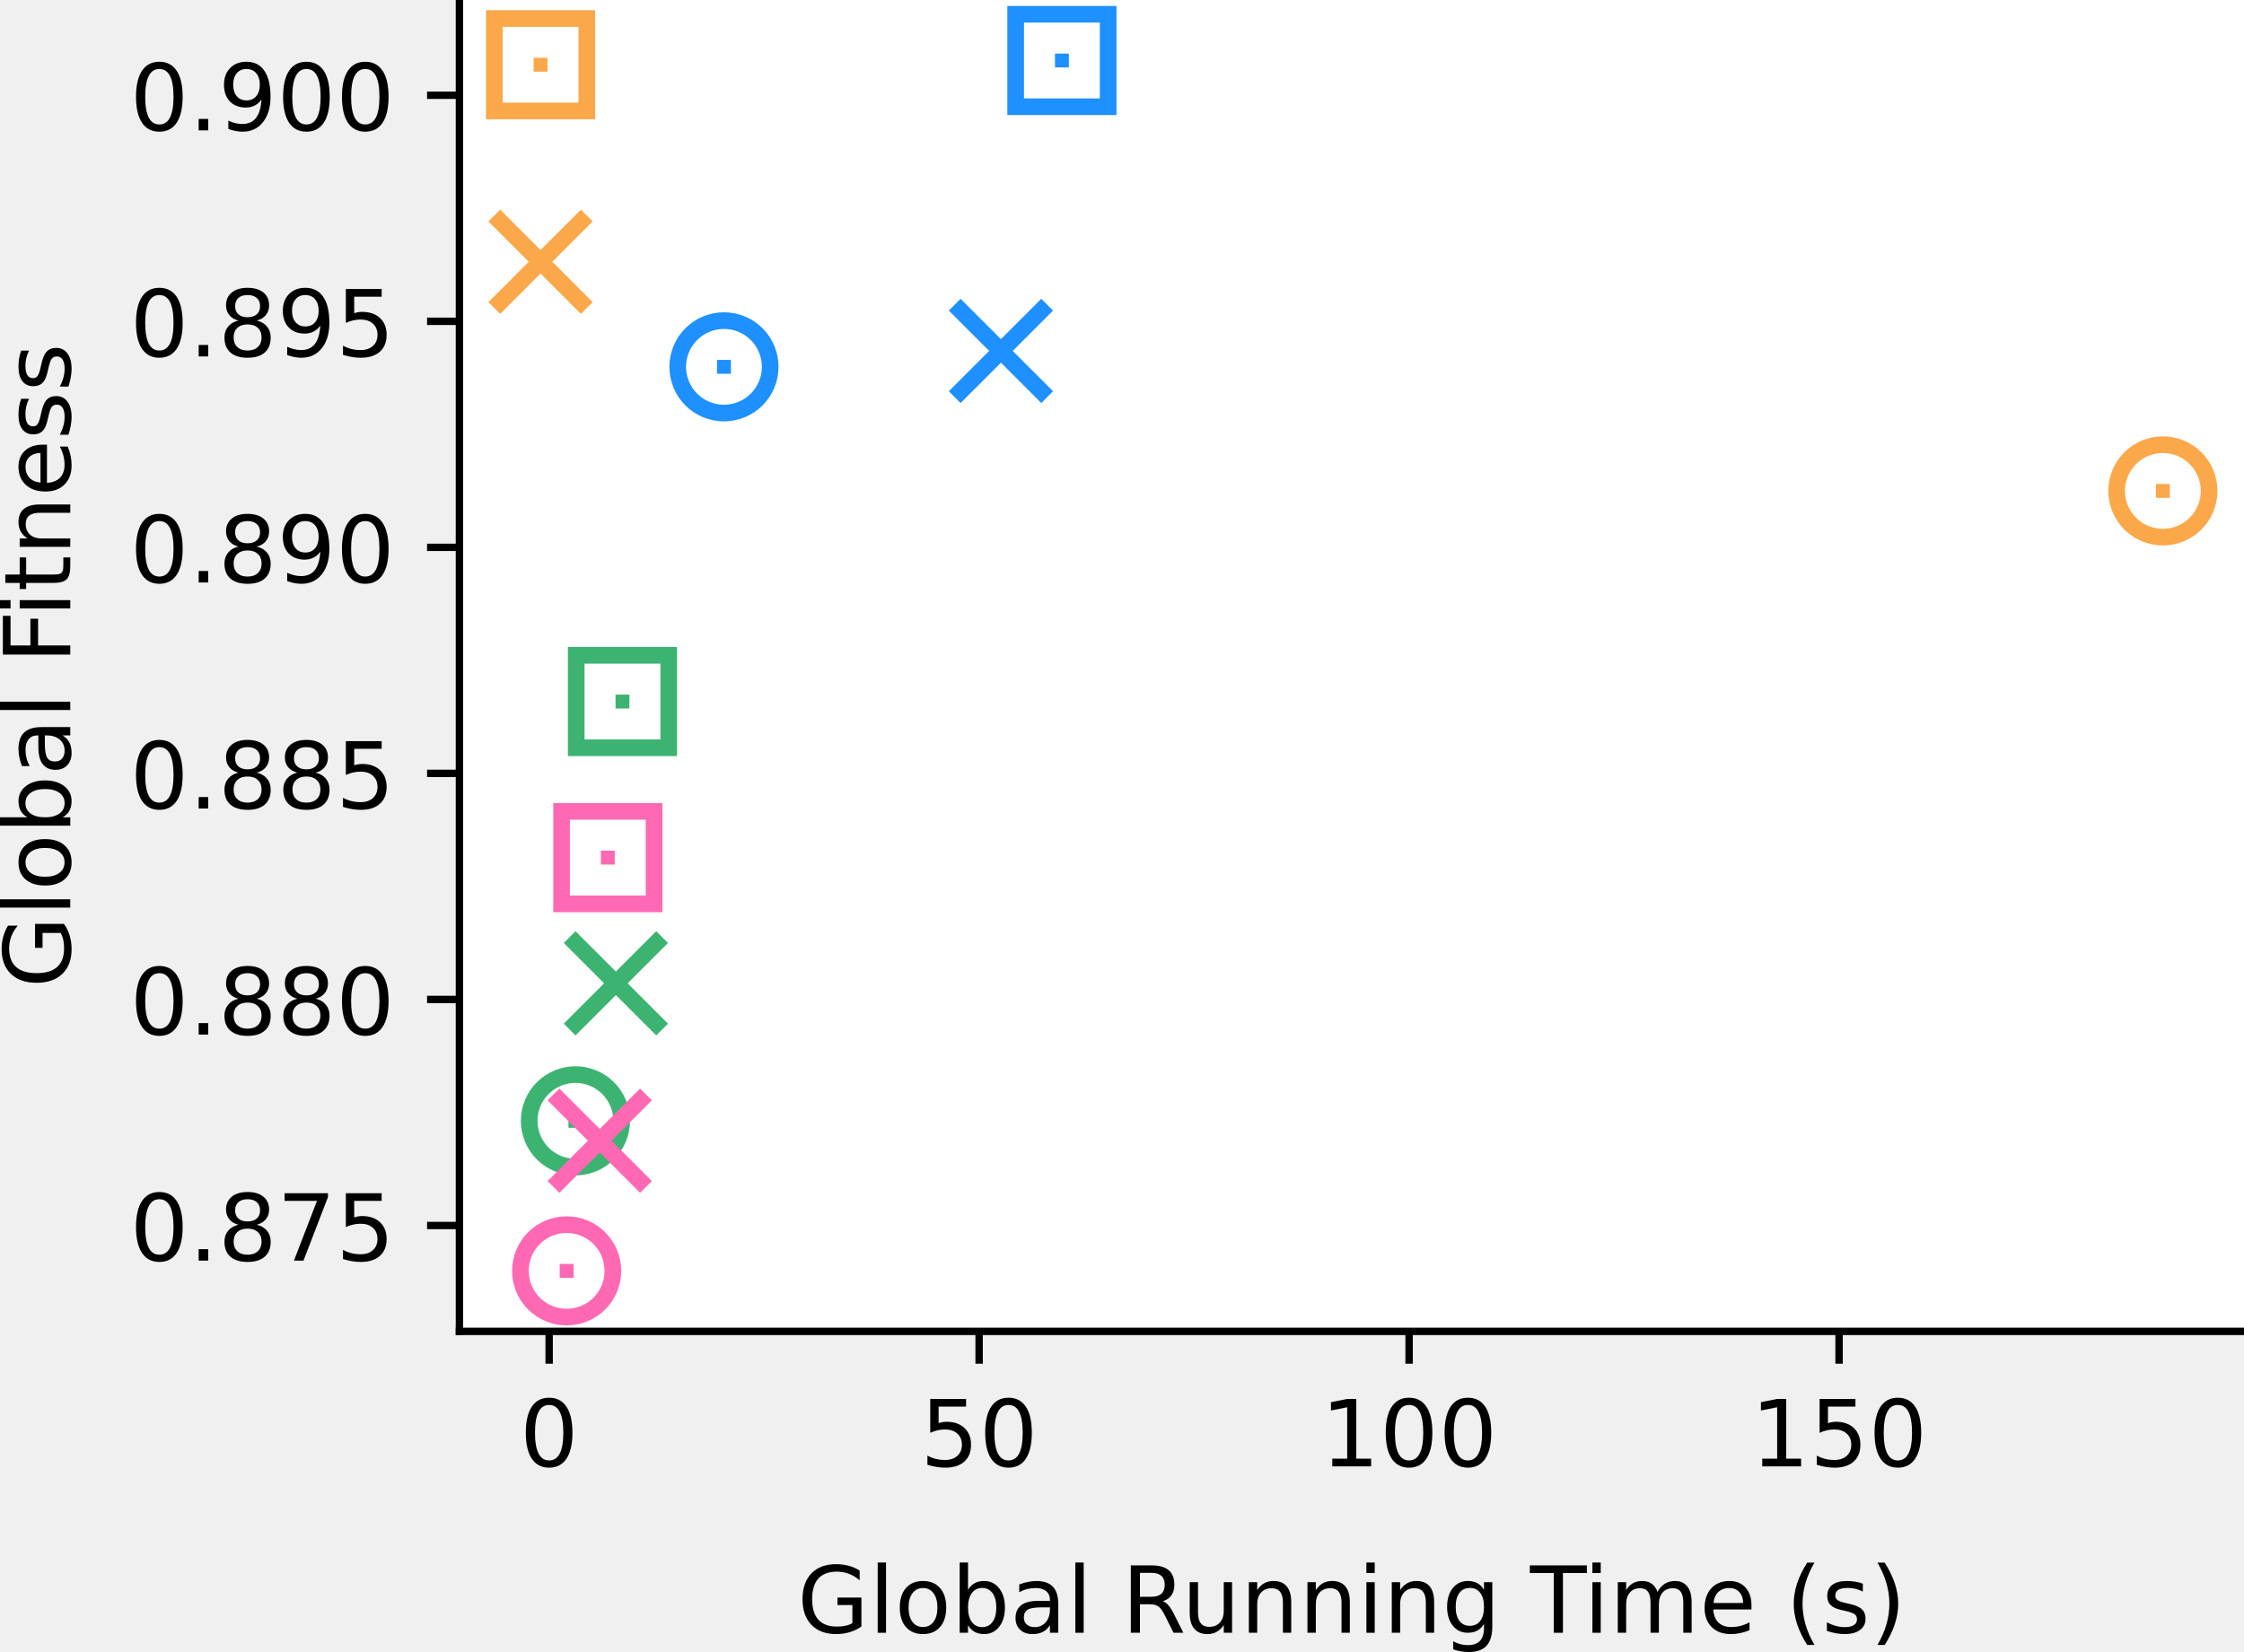
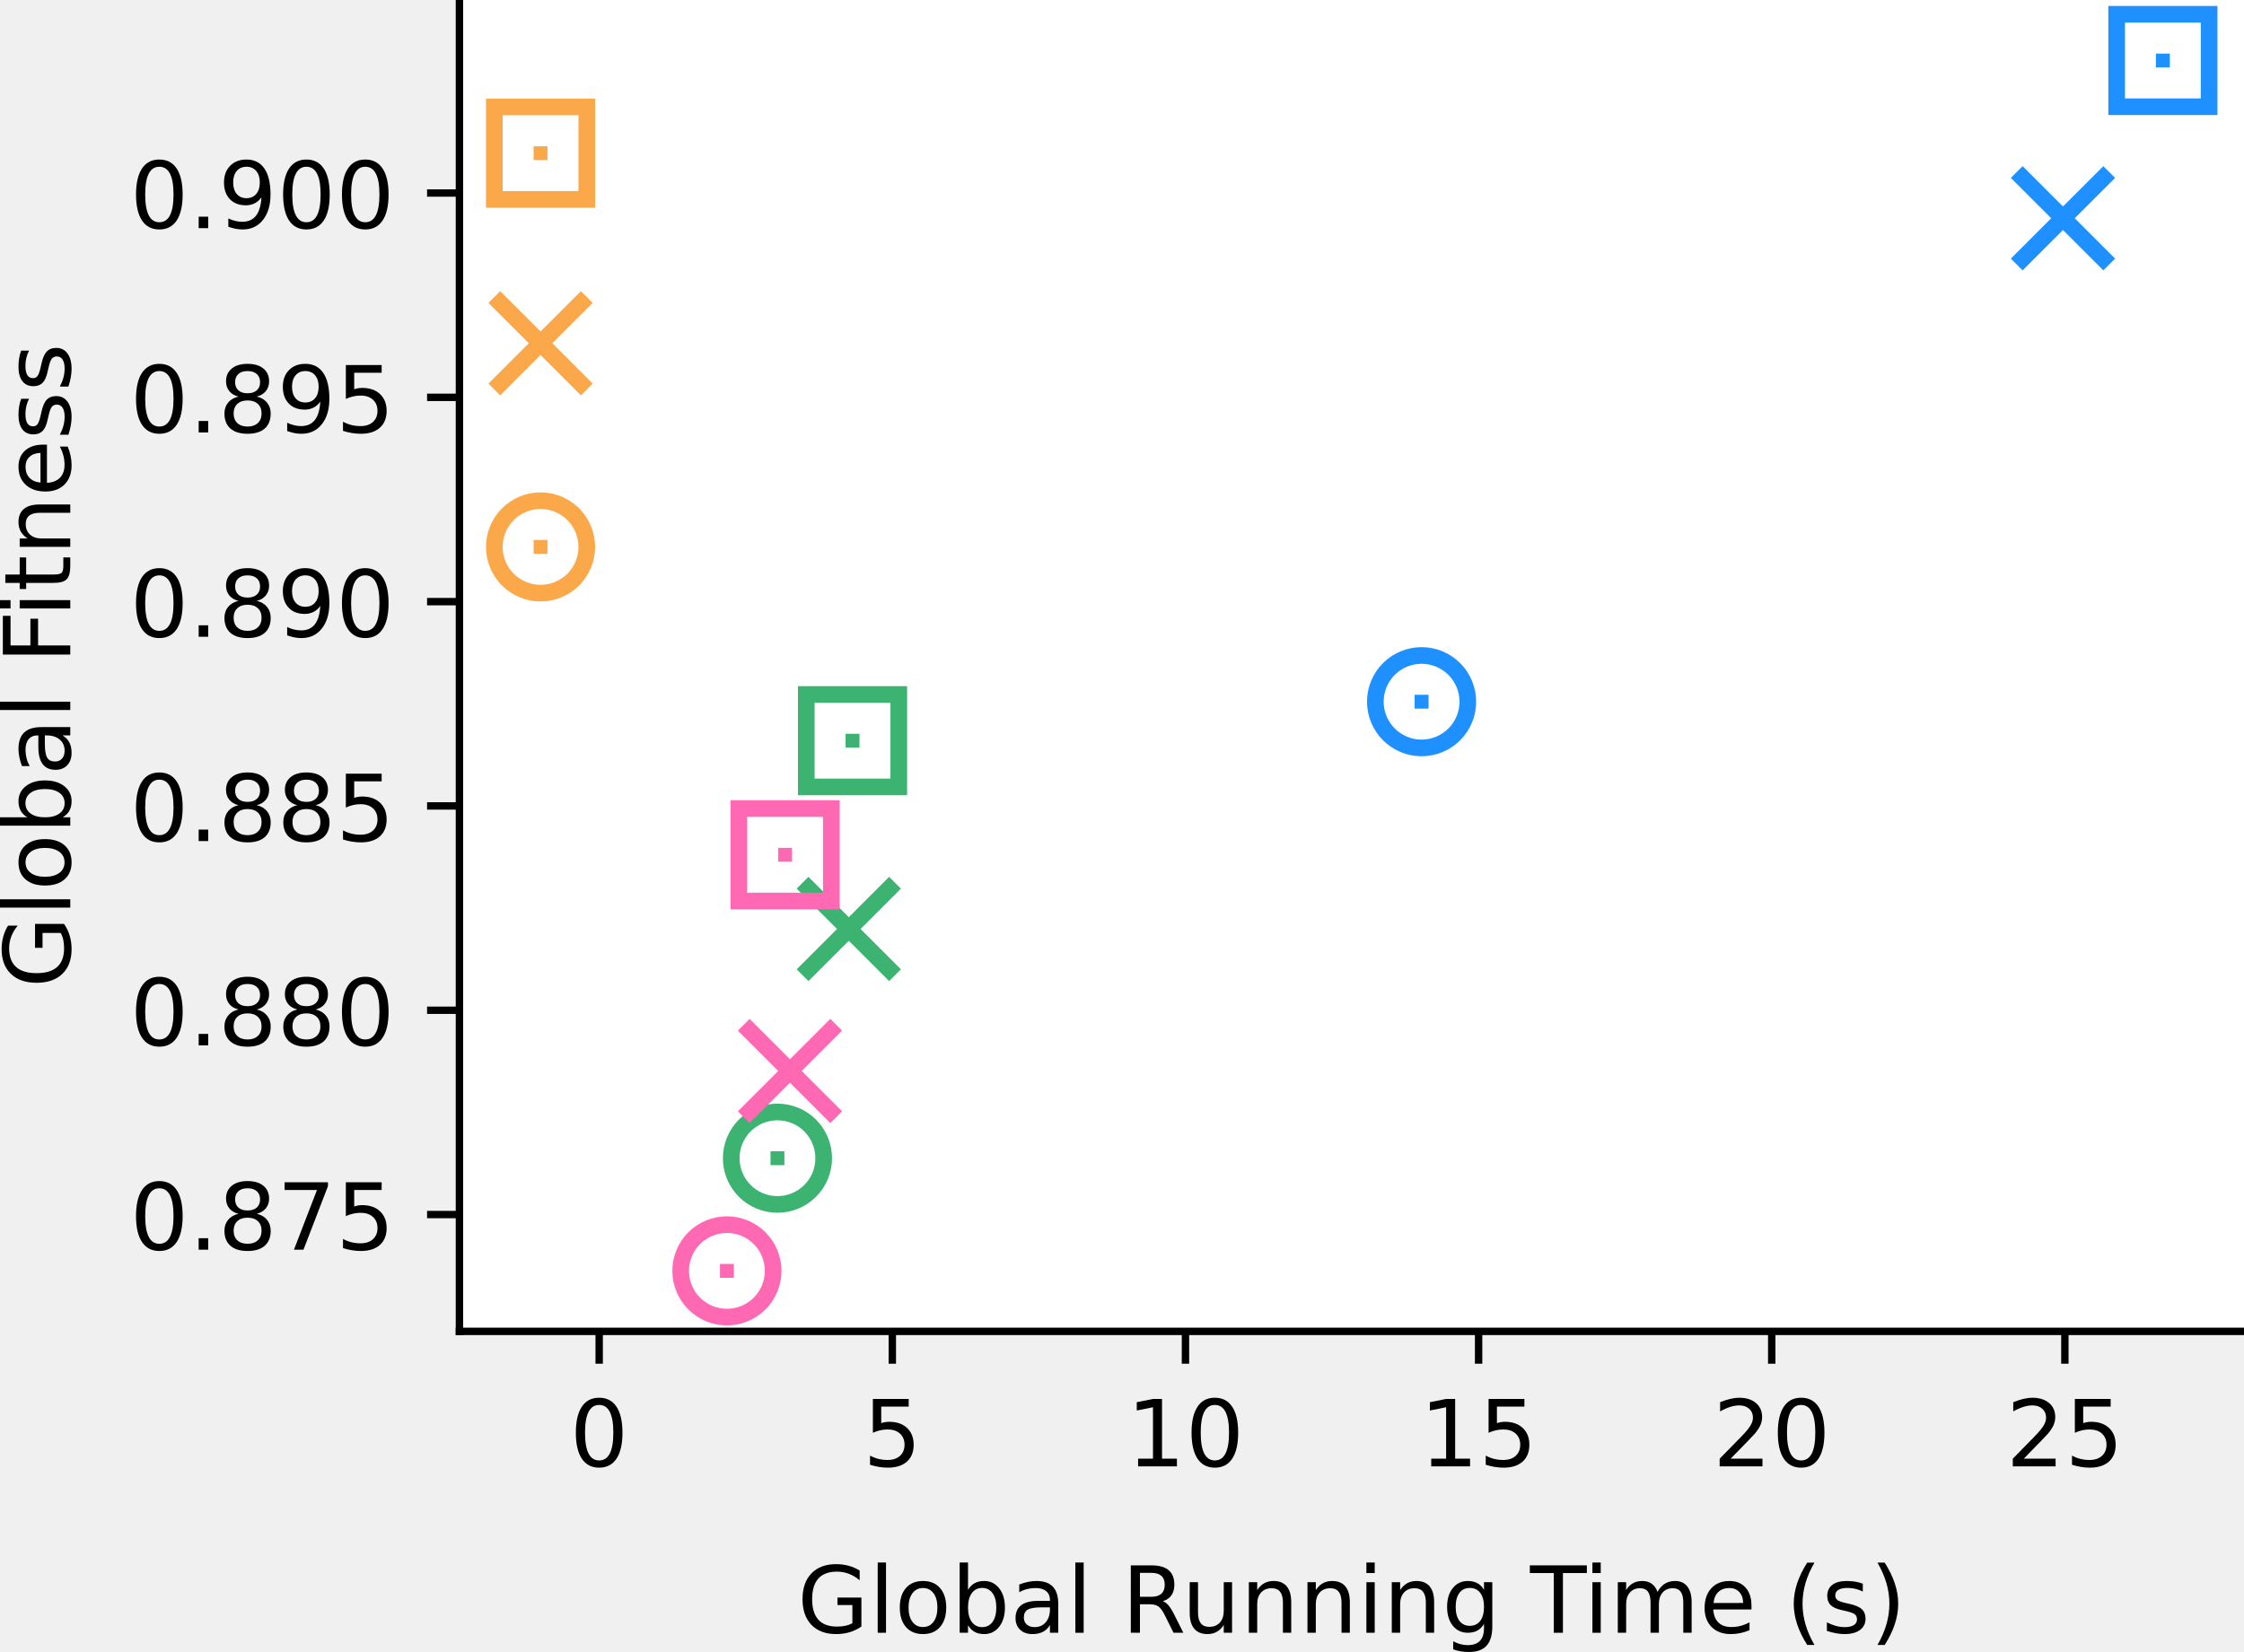
<svg xmlns="http://www.w3.org/2000/svg" xmlns:xlink="http://www.w3.org/1999/xlink" height="178.678pt" version="1.1" viewBox="0 0 242.638 178.678" width="242.638pt">
  <defs>
    <style type="text/css">*{stroke-linecap:butt;stroke-linejoin:round;}</style>
  </defs>
  <g id="figure_1">
    <g id="patch_1">
      <path d="M 0 178.678  L 242.638 178.678  L 242.638 0  L 0 0  z " style="fill:none;" />
    </g>
    <g id="axes_1">
      <g id="patch_2">
        <path d="M 49.678 144  L 242.638 144  L 242.638 0  L 49.678 0  z " style="fill:#ffffff;" />
      </g>
      <g id="matplotlib.axis_1">
        <g id="xtick_1">
          <g id="line2d_1">
            <defs>
-               <path d="M 0 0  L 0 3.5  " id="mc199b24794" style="stroke:#000000;stroke-width:0.8;" />
+               <path d="M 0 0  L 0 3.5  " id="mec9716df6a" style="stroke:#000000;stroke-width:0.8;" />
            </defs>
            <g>
-               <use style="stroke:#000000;stroke-width:0.8;" x="59.379" xlink:href="#mc199b24794" y="144" />
+               <use style="stroke:#000000;stroke-width:0.8;" x="64.788" xlink:href="#mec9716df6a" y="144" />
            </g>
          </g>
          <g id="text_1">
-             <g transform="translate(56.1976 158.5984)scale(0.1 -0.1)">
+             <g transform="translate(61.60701 158.5984)scale(0.1 -0.1)">
              <defs>
                <path d="M 31.781 66.406  Q 24.172 66.406 20.328 58.906  Q 16.5 51.422 16.5 36.375  Q 16.5 21.391 20.328 13.891  Q 24.172 6.391 31.781 6.391  Q 39.453 6.391 43.281 13.891  Q 47.125 21.391 47.125 36.375  Q 47.125 51.422 43.281 58.906  Q 39.453 66.406 31.781 66.406  z M 31.781 74.219  Q 44.047 74.219 50.516 64.516  Q 56.984 54.828 56.984 36.375  Q 56.984 17.969 50.516 8.266  Q 44.047 -1.422 31.781 -1.422  Q 19.531 -1.422 13.062 8.266  Q 6.594 17.969 6.594 36.375  Q 6.594 54.828 13.062 64.516  Q 19.531 74.219 31.781 74.219  z " id="DejaVuSans-48" />
              </defs>
              <use xlink:href="#DejaVuSans-48" />
            </g>
          </g>
        </g>
        <g id="xtick_2">
          <g id="line2d_2">
            <g>
-               <use style="stroke:#000000;stroke-width:0.8;" x="105.87" xlink:href="#mc199b24794" y="144" />
+               <use style="stroke:#000000;stroke-width:0.8;" x="96.484" xlink:href="#mec9716df6a" y="144" />
            </g>
          </g>
          <g id="text_2">
-             <g transform="translate(99.50729 158.5984)scale(0.1 -0.1)">
+             <g transform="translate(93.30317 158.5984)scale(0.1 -0.1)">
              <defs>
                <path d="M 10.797 72.906  L 49.516 72.906  L 49.516 64.594  L 19.828 64.594  L 19.828 46.734  Q 21.969 47.469 24.109 47.828  Q 26.266 48.188 28.422 48.188  Q 40.625 48.188 47.75 41.5  Q 54.891 34.812 54.891 23.391  Q 54.891 11.625 47.562 5.094  Q 40.234 -1.422 26.906 -1.422  Q 22.312 -1.422 17.547 -0.641  Q 12.797 0.141 7.719 1.703  L 7.719 11.625  Q 12.109 9.234 16.797 8.062  Q 21.484 6.891 26.703 6.891  Q 35.156 6.891 40.078 11.328  Q 45.016 15.766 45.016 23.391  Q 45.016 31 40.078 35.438  Q 35.156 39.891 26.703 39.891  Q 22.75 39.891 18.812 39.016  Q 14.891 38.141 10.797 36.281  z " id="DejaVuSans-53" />
              </defs>
              <use xlink:href="#DejaVuSans-53" />
-               <use x="63.623" xlink:href="#DejaVuSans-48" />
            </g>
          </g>
        </g>
        <g id="xtick_3">
          <g id="line2d_3">
            <g>
-               <use style="stroke:#000000;stroke-width:0.8;" x="152.361" xlink:href="#mc199b24794" y="144" />
+               <use style="stroke:#000000;stroke-width:0.8;" x="128.181" xlink:href="#mec9716df6a" y="144" />
            </g>
          </g>
          <g id="text_3">
-             <g transform="translate(142.817 158.5984)scale(0.1 -0.1)">
+             <g transform="translate(121.8181 158.5984)scale(0.1 -0.1)">
              <defs>
                <path d="M 12.406 8.297  L 28.516 8.297  L 28.516 63.922  L 10.984 60.406  L 10.984 69.391  L 28.422 72.906  L 38.281 72.906  L 38.281 8.297  L 54.391 8.297  L 54.391 0  L 12.406 0  z " id="DejaVuSans-49" />
              </defs>
              <use xlink:href="#DejaVuSans-49" />
              <use x="63.623" xlink:href="#DejaVuSans-48" />
-               <use x="127.246" xlink:href="#DejaVuSans-48" />
            </g>
          </g>
        </g>
        <g id="xtick_4">
          <g id="line2d_4">
            <g>
-               <use style="stroke:#000000;stroke-width:0.8;" x="198.852" xlink:href="#mc199b24794" y="144" />
+               <use style="stroke:#000000;stroke-width:0.8;" x="159.877" xlink:href="#mec9716df6a" y="144" />
            </g>
          </g>
          <g id="text_4">
-             <g transform="translate(189.3079 158.5984)scale(0.1 -0.1)">
+             <g transform="translate(153.5142 158.5984)scale(0.1 -0.1)">
              <use xlink:href="#DejaVuSans-49" />
              <use x="63.623" xlink:href="#DejaVuSans-53" />
-               <use x="127.246" xlink:href="#DejaVuSans-48" />
+             </g>
+           </g>
+         </g>
+         <g id="xtick_5">
+           <g id="line2d_5">
+             <g>
+               <use style="stroke:#000000;stroke-width:0.8;" x="191.573" xlink:href="#mec9716df6a" y="144" />
+             </g>
+           </g>
+           <g id="text_5">
+             <g transform="translate(185.2104 158.5984)scale(0.1 -0.1)">
+               <defs>
+                 <path d="M 19.188 8.297  L 53.609 8.297  L 53.609 0  L 7.328 0  L 7.328 8.297  Q 12.938 14.109 22.625 23.891  Q 32.328 33.688 34.812 36.531  Q 39.547 41.844 41.422 45.531  Q 43.312 49.219 43.312 52.781  Q 43.312 58.594 39.234 62.25  Q 35.156 65.922 28.609 65.922  Q 23.969 65.922 18.812 64.312  Q 13.672 62.703 7.812 59.422  L 7.812 69.391  Q 13.766 71.781 18.938 73  Q 24.125 74.219 28.422 74.219  Q 39.75 74.219 46.484 68.547  Q 53.219 62.891 53.219 53.422  Q 53.219 48.922 51.531 44.891  Q 49.859 40.875 45.406 35.406  Q 44.188 33.984 37.641 27.219  Q 31.109 20.453 19.188 8.297  z " id="DejaVuSans-50" />
+               </defs>
+               <use xlink:href="#DejaVuSans-50" />
+               <use x="63.623" xlink:href="#DejaVuSans-48" />
+             </g>
+           </g>
+         </g>
+         <g id="xtick_6">
+           <g id="line2d_6">
+             <g>
+               <use style="stroke:#000000;stroke-width:0.8;" x="223.269" xlink:href="#mec9716df6a" y="144" />
+             </g>
+           </g>
+           <g id="text_6">
+             <g transform="translate(216.9065 158.5984)scale(0.1 -0.1)">
+               <use xlink:href="#DejaVuSans-50" />
+               <use x="63.623" xlink:href="#DejaVuSans-53" />
            </g>
          </g>
        </g>
      </g>
      <g id="matplotlib.axis_2">
        <g id="ytick_1">
-           <g id="line2d_5">
+           <g id="line2d_7">
            <defs>
-               <path d="M 0 0  L -3.5 0  " id="m97a44eaa92" style="stroke:#000000;stroke-width:0.8;" />
+               <path d="M 0 0  L -3.5 0  " id="m499b12f586" style="stroke:#000000;stroke-width:0.8;" />
            </defs>
            <g>
-               <use style="stroke:#000000;stroke-width:0.8;" x="49.678" xlink:href="#m97a44eaa92" y="132.548" />
-             </g>
-           </g>
-           <g id="text_5">
-             <g transform="translate(14.05 136.3476)scale(0.1 -0.1)">
+               <use style="stroke:#000000;stroke-width:0.8;" x="49.678" xlink:href="#m499b12f586" y="131.365" />
+             </g>
+           </g>
+           <g id="text_7">
+             <g transform="translate(14.05 135.1644)scale(0.1 -0.1)">
              <defs>
                <path d="M 10.688 12.406  L 21 12.406  L 21 0  L 10.688 0  z " id="DejaVuSans-46" />
                <path d="M 31.781 34.625  Q 24.75 34.625 20.719 30.859  Q 16.703 27.094 16.703 20.516  Q 16.703 13.922 20.719 10.156  Q 24.75 6.391 31.781 6.391  Q 38.812 6.391 42.859 10.172  Q 46.922 13.969 46.922 20.516  Q 46.922 27.094 42.891 30.859  Q 38.875 34.625 31.781 34.625  z M 21.922 38.812  Q 15.578 40.375 12.031 44.719  Q 8.5 49.078 8.5 55.328  Q 8.5 64.062 14.719 69.141  Q 20.953 74.219 31.781 74.219  Q 42.672 74.219 48.875 69.141  Q 55.078 64.062 55.078 55.328  Q 55.078 49.078 51.531 44.719  Q 48 40.375 41.703 38.812  Q 48.828 37.156 52.797 32.312  Q 56.781 27.484 56.781 20.516  Q 56.781 9.906 50.312 4.234  Q 43.844 -1.422 31.781 -1.422  Q 19.734 -1.422 13.25 4.234  Q 6.781 9.906 6.781 20.516  Q 6.781 27.484 10.781 32.312  Q 14.797 37.156 21.922 38.812  z M 18.312 54.391  Q 18.312 48.734 21.844 45.562  Q 25.391 42.391 31.781 42.391  Q 38.141 42.391 41.719 45.562  Q 45.312 48.734 45.312 54.391  Q 45.312 60.062 41.719 63.234  Q 38.141 66.406 31.781 66.406  Q 25.391 66.406 21.844 63.234  Q 18.312 60.062 18.312 54.391  z " id="DejaVuSans-56" />
                <path d="M 8.203 72.906  L 55.078 72.906  L 55.078 68.703  L 28.609 0  L 18.312 0  L 43.219 64.594  L 8.203 64.594  z " id="DejaVuSans-55" />
              </defs>
              <use xlink:href="#DejaVuSans-48" />
              <use x="63.623" xlink:href="#DejaVuSans-46" />
              <use x="95.41" xlink:href="#DejaVuSans-56" />
              <use x="159.033" xlink:href="#DejaVuSans-55" />
              <use x="222.656" xlink:href="#DejaVuSans-53" />
            </g>
          </g>
        </g>
        <g id="ytick_2">
-           <g id="line2d_6">
-             <g>
-               <use style="stroke:#000000;stroke-width:0.8;" x="49.678" xlink:href="#m97a44eaa92" y="108.099" />
-             </g>
-           </g>
-           <g id="text_6">
-             <g transform="translate(14.05 111.8984)scale(0.1 -0.1)">
+           <g id="line2d_8">
+             <g>
+               <use style="stroke:#000000;stroke-width:0.8;" x="49.678" xlink:href="#m499b12f586" y="109.268" />
+             </g>
+           </g>
+           <g id="text_8">
+             <g transform="translate(14.05 113.0669)scale(0.1 -0.1)">
              <use xlink:href="#DejaVuSans-48" />
              <use x="63.623" xlink:href="#DejaVuSans-46" />
              <use x="95.41" xlink:href="#DejaVuSans-56" />
              <use x="159.033" xlink:href="#DejaVuSans-56" />
              <use x="222.656" xlink:href="#DejaVuSans-48" />
            </g>
          </g>
        </g>
        <g id="ytick_3">
-           <g id="line2d_7">
-             <g>
-               <use style="stroke:#000000;stroke-width:0.8;" x="49.678" xlink:href="#m97a44eaa92" y="83.65" />
-             </g>
-           </g>
-           <g id="text_7">
-             <g transform="translate(14.05 87.44925)scale(0.1 -0.1)">
+           <g id="line2d_9">
+             <g>
+               <use style="stroke:#000000;stroke-width:0.8;" x="49.678" xlink:href="#m499b12f586" y="87.17" />
+             </g>
+           </g>
+           <g id="text_9">
+             <g transform="translate(14.05 90.96929)scale(0.1 -0.1)">
              <use xlink:href="#DejaVuSans-48" />
              <use x="63.623" xlink:href="#DejaVuSans-46" />
              <use x="95.41" xlink:href="#DejaVuSans-56" />
              <use x="159.033" xlink:href="#DejaVuSans-56" />
              <use x="222.656" xlink:href="#DejaVuSans-53" />
            </g>
          </g>
        </g>
        <g id="ytick_4">
-           <g id="line2d_8">
-             <g>
-               <use style="stroke:#000000;stroke-width:0.8;" x="49.678" xlink:href="#m97a44eaa92" y="59.201" />
-             </g>
-           </g>
-           <g id="text_8">
-             <g transform="translate(14.05 63.00008)scale(0.1 -0.1)">
+           <g id="line2d_10">
+             <g>
+               <use style="stroke:#000000;stroke-width:0.8;" x="49.678" xlink:href="#m499b12f586" y="65.073" />
+             </g>
+           </g>
+           <g id="text_10">
+             <g transform="translate(14.05 68.87173)scale(0.1 -0.1)">
              <defs>
                <path d="M 10.984 1.516  L 10.984 10.5  Q 14.703 8.734 18.5 7.812  Q 22.312 6.891 25.984 6.891  Q 35.75 6.891 40.891 13.453  Q 46.047 20.016 46.781 33.406  Q 43.953 29.203 39.594 26.953  Q 35.25 24.703 29.984 24.703  Q 19.047 24.703 12.672 31.312  Q 6.297 37.938 6.297 49.422  Q 6.297 60.641 12.938 67.422  Q 19.578 74.219 30.609 74.219  Q 43.266 74.219 49.922 64.516  Q 56.594 54.828 56.594 36.375  Q 56.594 19.141 48.406 8.859  Q 40.234 -1.422 26.422 -1.422  Q 22.703 -1.422 18.891 -0.688  Q 15.094 0.047 10.984 1.516  z M 30.609 32.422  Q 37.25 32.422 41.125 36.953  Q 45.016 41.5 45.016 49.422  Q 45.016 57.281 41.125 61.844  Q 37.25 66.406 30.609 66.406  Q 23.969 66.406 20.094 61.844  Q 16.219 57.281 16.219 49.422  Q 16.219 41.5 20.094 36.953  Q 23.969 32.422 30.609 32.422  z " id="DejaVuSans-57" />
              </defs>
              <use xlink:href="#DejaVuSans-48" />
              <use x="63.623" xlink:href="#DejaVuSans-46" />
              <use x="95.41" xlink:href="#DejaVuSans-56" />
              <use x="159.033" xlink:href="#DejaVuSans-57" />
              <use x="222.656" xlink:href="#DejaVuSans-48" />
            </g>
          </g>
        </g>
        <g id="ytick_5">
-           <g id="line2d_9">
-             <g>
-               <use style="stroke:#000000;stroke-width:0.8;" x="49.678" xlink:href="#m97a44eaa92" y="34.752" />
-             </g>
-           </g>
-           <g id="text_9">
-             <g transform="translate(14.05 38.5509)scale(0.1 -0.1)">
+           <g id="line2d_11">
+             <g>
+               <use style="stroke:#000000;stroke-width:0.8;" x="49.678" xlink:href="#m499b12f586" y="42.975" />
+             </g>
+           </g>
+           <g id="text_11">
+             <g transform="translate(14.05 46.77417)scale(0.1 -0.1)">
              <use xlink:href="#DejaVuSans-48" />
              <use x="63.623" xlink:href="#DejaVuSans-46" />
              <use x="95.41" xlink:href="#DejaVuSans-56" />
              <use x="159.033" xlink:href="#DejaVuSans-57" />
              <use x="222.656" xlink:href="#DejaVuSans-53" />
            </g>
          </g>
        </g>
        <g id="ytick_6">
-           <g id="line2d_10">
-             <g>
-               <use style="stroke:#000000;stroke-width:0.8;" x="49.678" xlink:href="#m97a44eaa92" y="10.303" />
-             </g>
-           </g>
-           <g id="text_10">
-             <g transform="translate(14.05 14.10173)scale(0.1 -0.1)">
+           <g id="line2d_12">
+             <g>
+               <use style="stroke:#000000;stroke-width:0.8;" x="49.678" xlink:href="#m499b12f586" y="20.877" />
+             </g>
+           </g>
+           <g id="text_12">
+             <g transform="translate(14.05 24.67661)scale(0.1 -0.1)">
              <use xlink:href="#DejaVuSans-48" />
              <use x="63.623" xlink:href="#DejaVuSans-46" />
              <use x="95.41" xlink:href="#DejaVuSans-57" />
              <use x="159.033" xlink:href="#DejaVuSans-48" />
              <use x="222.656" xlink:href="#DejaVuSans-48" />
            </g>
          </g>
        </g>
      </g>
-       <g id="line2d_11">
-         <path clip-path="url(#p7e0e410a6e)" d="M 78.28 39.677  " style="fill:none;stroke:#1e90ff;stroke-linecap:square;stroke-width:1.5;" />
-         <defs>
-           <path d="M 0 5  C 1.326 5 2.598 4.473 3.536 3.536  C 4.473 2.598 5 1.326 5 0  C 5 -1.326 4.473 -2.598 3.536 -3.536  C 2.598 -4.473 1.326 -5 0 -5  C -1.326 -5 -2.598 -4.473 -3.536 -3.536  C -4.473 -2.598 -5 -1.326 -5 0  C -5 1.326 -4.473 2.598 -3.536 3.536  C -2.598 4.473 -1.326 5 0 5  z " id="m3eb2e91a3f" style="stroke:#1e90ff;stroke-width:1.8;" />
-         </defs>
-         <g clip-path="url(#p7e0e410a6e)">
-           <use style="fill-opacity:0;stroke:#1e90ff;stroke-width:1.8;" x="78.28" xlink:href="#m3eb2e91a3f" y="39.677" />
-         </g>
-       </g>
-       <g id="line2d_12">
-         <path clip-path="url(#p7e0e410a6e)" d="M 62.219 121.227  " style="fill:none;stroke:#3cb371;stroke-linecap:square;stroke-width:1.5;" />
-         <defs>
-           <path d="M 0 5  C 1.326 5 2.598 4.473 3.536 3.536  C 4.473 2.598 5 1.326 5 0  C 5 -1.326 4.473 -2.598 3.536 -3.536  C 2.598 -4.473 1.326 -5 0 -5  C -1.326 -5 -2.598 -4.473 -3.536 -3.536  C -4.473 -2.598 -5 -1.326 -5 0  C -5 1.326 -4.473 2.598 -3.536 3.536  C -2.598 4.473 -1.326 5 0 5  z " id="m5933488447" style="stroke:#3cb371;stroke-width:1.8;" />
-         </defs>
-         <g clip-path="url(#p7e0e410a6e)">
-           <use style="fill-opacity:0;stroke:#3cb371;stroke-width:1.8;" x="62.219" xlink:href="#m5933488447" y="121.227" />
-         </g>
-       </g>
      <g id="line2d_13">
-         <path clip-path="url(#p7e0e410a6e)" d="M 61.271 137.455  " style="fill:none;stroke:#ff69b4;stroke-linecap:square;stroke-width:1.5;" />
-         <defs>
-           <path d="M 0 5  C 1.326 5 2.598 4.473 3.536 3.536  C 4.473 2.598 5 1.326 5 0  C 5 -1.326 4.473 -2.598 3.536 -3.536  C 2.598 -4.473 1.326 -5 0 -5  C -1.326 -5 -2.598 -4.473 -3.536 -3.536  C -4.473 -2.598 -5 -1.326 -5 0  C -5 1.326 -4.473 2.598 -3.536 3.536  C -2.598 4.473 -1.326 5 0 5  z " id="mbfe0e8e161" style="stroke:#ff69b4;stroke-width:1.8;" />
-         </defs>
-         <g clip-path="url(#p7e0e410a6e)">
-           <use style="fill-opacity:0;stroke:#ff69b4;stroke-width:1.8;" x="61.271" xlink:href="#mbfe0e8e161" y="137.455" />
+         <path clip-path="url(#p56bc3727b2)" d="M 153.712 75.894  " style="fill:none;stroke:#1e90ff;stroke-linecap:square;stroke-width:1.5;" />
+         <defs>
+           <path d="M 0 5  C 1.326 5 2.598 4.473 3.536 3.536  C 4.473 2.598 5 1.326 5 0  C 5 -1.326 4.473 -2.598 3.536 -3.536  C 2.598 -4.473 1.326 -5 0 -5  C -1.326 -5 -2.598 -4.473 -3.536 -3.536  C -4.473 -2.598 -5 -1.326 -5 0  C -5 1.326 -4.473 2.598 -3.536 3.536  C -2.598 4.473 -1.326 5 0 5  z " id="m636f20e1d4" style="stroke:#1e90ff;stroke-width:1.8;" />
+         </defs>
+         <g clip-path="url(#p56bc3727b2)">
+           <use style="fill-opacity:0;stroke:#1e90ff;stroke-width:1.8;" x="153.712" xlink:href="#m636f20e1d4" y="75.894" />
        </g>
      </g>
      <g id="line2d_14">
-         <path clip-path="url(#p7e0e410a6e)" d="M 233.867 53.096  " style="fill:none;stroke:#fba84a;stroke-linecap:square;stroke-width:1.5;" />
-         <defs>
-           <path d="M 0 5  C 1.326 5 2.598 4.473 3.536 3.536  C 4.473 2.598 5 1.326 5 0  C 5 -1.326 4.473 -2.598 3.536 -3.536  C 2.598 -4.473 1.326 -5 0 -5  C -1.326 -5 -2.598 -4.473 -3.536 -3.536  C -4.473 -2.598 -5 -1.326 -5 0  C -5 1.326 -4.473 2.598 -3.536 3.536  C -2.598 4.473 -1.326 5 0 5  z " id="m35c50255c2" style="stroke:#fba84a;stroke-width:1.8;" />
-         </defs>
-         <g clip-path="url(#p7e0e410a6e)">
-           <use style="fill-opacity:0;stroke:#fba84a;stroke-width:1.8;" x="233.867" xlink:href="#m35c50255c2" y="53.096" />
+         <path clip-path="url(#p56bc3727b2)" d="M 84.065 125.27  " style="fill:none;stroke:#3cb371;stroke-linecap:square;stroke-width:1.5;" />
+         <defs>
+           <path d="M 0 5  C 1.326 5 2.598 4.473 3.536 3.536  C 4.473 2.598 5 1.326 5 0  C 5 -1.326 4.473 -2.598 3.536 -3.536  C 2.598 -4.473 1.326 -5 0 -5  C -1.326 -5 -2.598 -4.473 -3.536 -3.536  C -4.473 -2.598 -5 -1.326 -5 0  C -5 1.326 -4.473 2.598 -3.536 3.536  C -2.598 4.473 -1.326 5 0 5  z " id="m945f1b30d4" style="stroke:#3cb371;stroke-width:1.8;" />
+         </defs>
+         <g clip-path="url(#p56bc3727b2)">
+           <use style="fill-opacity:0;stroke:#3cb371;stroke-width:1.8;" x="84.065" xlink:href="#m945f1b30d4" y="125.27" />
        </g>
      </g>
      <g id="line2d_15">
-         <path clip-path="url(#p7e0e410a6e)" d="M 108.229 37.954  " style="fill:none;stroke:#1e90ff;stroke-linecap:square;stroke-width:1.5;" />
-         <defs>
-           <path d="M -5 5  L 5 -5  M -5 -5  L 5 5  " id="m055f181e44" style="stroke:#1e90ff;stroke-width:1.8;" />
-         </defs>
-         <g clip-path="url(#p7e0e410a6e)">
-           <use style="fill-opacity:0;stroke:#1e90ff;stroke-width:1.8;" x="108.229" xlink:href="#m055f181e44" y="37.954" />
+         <path clip-path="url(#p56bc3727b2)" d="M 78.599 137.455  " style="fill:none;stroke:#ff69b4;stroke-linecap:square;stroke-width:1.5;" />
+         <defs>
+           <path d="M 0 5  C 1.326 5 2.598 4.473 3.536 3.536  C 4.473 2.598 5 1.326 5 0  C 5 -1.326 4.473 -2.598 3.536 -3.536  C 2.598 -4.473 1.326 -5 0 -5  C -1.326 -5 -2.598 -4.473 -3.536 -3.536  C -4.473 -2.598 -5 -1.326 -5 0  C -5 1.326 -4.473 2.598 -3.536 3.536  C -2.598 4.473 -1.326 5 0 5  z " id="mf2eee792b5" style="stroke:#ff69b4;stroke-width:1.8;" />
+         </defs>
+         <g clip-path="url(#p56bc3727b2)">
+           <use style="fill-opacity:0;stroke:#ff69b4;stroke-width:1.8;" x="78.599" xlink:href="#mf2eee792b5" y="137.455" />
        </g>
      </g>
      <g id="line2d_16">
-         <path clip-path="url(#p7e0e410a6e)" d="M 66.593 106.355  " style="fill:none;stroke:#3cb371;stroke-linecap:square;stroke-width:1.5;" />
-         <defs>
-           <path d="M -5 5  L 5 -5  M -5 -5  L 5 5  " id="m5d6aca9ef4" style="stroke:#3cb371;stroke-width:1.8;" />
-         </defs>
-         <g clip-path="url(#p7e0e410a6e)">
-           <use style="fill-opacity:0;stroke:#3cb371;stroke-width:1.8;" x="66.593" xlink:href="#m5d6aca9ef4" y="106.355" />
+         <path clip-path="url(#p56bc3727b2)" d="M 58.449 59.154  " style="fill:none;stroke:#fba84a;stroke-linecap:square;stroke-width:1.5;" />
+         <defs>
+           <path d="M 0 5  C 1.326 5 2.598 4.473 3.536 3.536  C 4.473 2.598 5 1.326 5 0  C 5 -1.326 4.473 -2.598 3.536 -3.536  C 2.598 -4.473 1.326 -5 0 -5  C -1.326 -5 -2.598 -4.473 -3.536 -3.536  C -4.473 -2.598 -5 -1.326 -5 0  C -5 1.326 -4.473 2.598 -3.536 3.536  C -2.598 4.473 -1.326 5 0 5  z " id="m20719fe461" style="stroke:#fba84a;stroke-width:1.8;" />
+         </defs>
+         <g clip-path="url(#p56bc3727b2)">
+           <use style="fill-opacity:0;stroke:#fba84a;stroke-width:1.8;" x="58.449" xlink:href="#m20719fe461" y="59.154" />
        </g>
      </g>
      <g id="line2d_17">
-         <path clip-path="url(#p7e0e410a6e)" d="M 64.849 123.376  " style="fill:none;stroke:#ff69b4;stroke-linecap:square;stroke-width:1.5;" />
-         <defs>
-           <path d="M -5 5  L 5 -5  M -5 -5  L 5 5  " id="mc4621d6987" style="stroke:#ff69b4;stroke-width:1.8;" />
-         </defs>
-         <g clip-path="url(#p7e0e410a6e)">
-           <use style="fill-opacity:0;stroke:#ff69b4;stroke-width:1.8;" x="64.849" xlink:href="#mc4621d6987" y="123.376" />
+         <path clip-path="url(#p56bc3727b2)" d="M 223.064 23.607  " style="fill:none;stroke:#1e90ff;stroke-linecap:square;stroke-width:1.5;" />
+         <defs>
+           <path d="M -5 5  L 5 -5  M -5 -5  L 5 5  " id="m84fabfb82f" style="stroke:#1e90ff;stroke-width:1.8;" />
+         </defs>
+         <g clip-path="url(#p56bc3727b2)">
+           <use style="fill-opacity:0;stroke:#1e90ff;stroke-width:1.8;" x="223.064" xlink:href="#m84fabfb82f" y="23.607" />
        </g>
      </g>
      <g id="line2d_18">
-         <path clip-path="url(#p7e0e410a6e)" d="M 58.449 28.313  " style="fill:none;stroke:#fba84a;stroke-linecap:square;stroke-width:1.5;" />
-         <defs>
-           <path d="M -5 5  L 5 -5  M -5 -5  L 5 5  " id="m1289bd312b" style="stroke:#fba84a;stroke-width:1.8;" />
-         </defs>
-         <g clip-path="url(#p7e0e410a6e)">
-           <use style="fill-opacity:0;stroke:#fba84a;stroke-width:1.8;" x="58.449" xlink:href="#m1289bd312b" y="28.313" />
+         <path clip-path="url(#p56bc3727b2)" d="M 91.779 100.477  " style="fill:none;stroke:#3cb371;stroke-linecap:square;stroke-width:1.5;" />
+         <defs>
+           <path d="M -5 5  L 5 -5  M -5 -5  L 5 5  " id="mf6194ea59b" style="stroke:#3cb371;stroke-width:1.8;" />
+         </defs>
+         <g clip-path="url(#p56bc3727b2)">
+           <use style="fill-opacity:0;stroke:#3cb371;stroke-width:1.8;" x="91.779" xlink:href="#mf6194ea59b" y="100.477" />
        </g>
      </g>
      <g id="line2d_19">
-         <path clip-path="url(#p7e0e410a6e)" d="M 114.822 6.545  " style="fill:none;stroke:#1e90ff;stroke-linecap:square;stroke-width:1.5;" />
-         <defs>
-           <path d="M -5 5  L 5 5  L 5 -5  L -5 -5  z " id="m5baefca41c" style="stroke:#1e90ff;stroke-linejoin:miter;stroke-width:1.8;" />
-         </defs>
-         <g clip-path="url(#p7e0e410a6e)">
-           <use style="fill-opacity:0;stroke:#1e90ff;stroke-linejoin:miter;stroke-width:1.8;" x="114.822" xlink:href="#m5baefca41c" y="6.545" />
+         <path clip-path="url(#p56bc3727b2)" d="M 85.42 115.835  " style="fill:none;stroke:#ff69b4;stroke-linecap:square;stroke-width:1.5;" />
+         <defs>
+           <path d="M -5 5  L 5 -5  M -5 -5  L 5 5  " id="m945f32c088" style="stroke:#ff69b4;stroke-width:1.8;" />
+         </defs>
+         <g clip-path="url(#p56bc3727b2)">
+           <use style="fill-opacity:0;stroke:#ff69b4;stroke-width:1.8;" x="85.42" xlink:href="#m945f32c088" y="115.835" />
        </g>
      </g>
      <g id="line2d_20">
-         <path clip-path="url(#p7e0e410a6e)" d="M 67.306 75.878  " style="fill:none;stroke:#3cb371;stroke-linecap:square;stroke-width:1.5;" />
-         <defs>
-           <path d="M -5 5  L 5 5  L 5 -5  L -5 -5  z " id="m214b6ea4b7" style="stroke:#3cb371;stroke-linejoin:miter;stroke-width:1.8;" />
-         </defs>
-         <g clip-path="url(#p7e0e410a6e)">
-           <use style="fill-opacity:0;stroke:#3cb371;stroke-linejoin:miter;stroke-width:1.8;" x="67.306" xlink:href="#m214b6ea4b7" y="75.878" />
+         <path clip-path="url(#p56bc3727b2)" d="M 58.449 37.126  " style="fill:none;stroke:#fba84a;stroke-linecap:square;stroke-width:1.5;" />
+         <defs>
+           <path d="M -5 5  L 5 -5  M -5 -5  L 5 5  " id="me66a81e600" style="stroke:#fba84a;stroke-width:1.8;" />
+         </defs>
+         <g clip-path="url(#p56bc3727b2)">
+           <use style="fill-opacity:0;stroke:#fba84a;stroke-width:1.8;" x="58.449" xlink:href="#me66a81e600" y="37.126" />
        </g>
      </g>
      <g id="line2d_21">
-         <path clip-path="url(#p7e0e410a6e)" d="M 65.723 92.76  " style="fill:none;stroke:#ff69b4;stroke-linecap:square;stroke-width:1.5;" />
-         <defs>
-           <path d="M -5 5  L 5 5  L 5 -5  L -5 -5  z " id="m8a30e9294c" style="stroke:#ff69b4;stroke-linejoin:miter;stroke-width:1.8;" />
-         </defs>
-         <g clip-path="url(#p7e0e410a6e)">
-           <use style="fill-opacity:0;stroke:#ff69b4;stroke-linejoin:miter;stroke-width:1.8;" x="65.723" xlink:href="#m8a30e9294c" y="92.76" />
+         <path clip-path="url(#p56bc3727b2)" d="M 233.867 6.545  " style="fill:none;stroke:#1e90ff;stroke-linecap:square;stroke-width:1.5;" />
+         <defs>
+           <path d="M -5 5  L 5 5  L 5 -5  L -5 -5  z " id="m432bdc9be0" style="stroke:#1e90ff;stroke-linejoin:miter;stroke-width:1.8;" />
+         </defs>
+         <g clip-path="url(#p56bc3727b2)">
+           <use style="fill-opacity:0;stroke:#1e90ff;stroke-linejoin:miter;stroke-width:1.8;" x="233.867" xlink:href="#m432bdc9be0" y="6.545" />
        </g>
      </g>
      <g id="line2d_22">
-         <path clip-path="url(#p7e0e410a6e)" d="M 58.449 7.002  " style="fill:none;stroke:#fba84a;stroke-linecap:square;stroke-width:1.5;" />
-         <defs>
-           <path d="M -5 5  L 5 5  L 5 -5  L -5 -5  z " id="m0fb5a1c630" style="stroke:#fba84a;stroke-linejoin:miter;stroke-width:1.8;" />
-         </defs>
-         <g clip-path="url(#p7e0e410a6e)">
-           <use style="fill-opacity:0;stroke:#fba84a;stroke-linejoin:miter;stroke-width:1.8;" x="58.449" xlink:href="#m0fb5a1c630" y="7.002" />
+         <path clip-path="url(#p56bc3727b2)" d="M 92.182 80.113  " style="fill:none;stroke:#3cb371;stroke-linecap:square;stroke-width:1.5;" />
+         <defs>
+           <path d="M -5 5  L 5 5  L 5 -5  L -5 -5  z " id="m865f040964" style="stroke:#3cb371;stroke-linejoin:miter;stroke-width:1.8;" />
+         </defs>
+         <g clip-path="url(#p56bc3727b2)">
+           <use style="fill-opacity:0;stroke:#3cb371;stroke-linejoin:miter;stroke-width:1.8;" x="92.182" xlink:href="#m865f040964" y="80.113" />
+         </g>
+       </g>
+       <g id="line2d_23">
+         <path clip-path="url(#p56bc3727b2)" d="M 84.89 92.453  " style="fill:none;stroke:#ff69b4;stroke-linecap:square;stroke-width:1.5;" />
+         <defs>
+           <path d="M -5 5  L 5 5  L 5 -5  L -5 -5  z " id="ma1b0bfc23b" style="stroke:#ff69b4;stroke-linejoin:miter;stroke-width:1.8;" />
+         </defs>
+         <g clip-path="url(#p56bc3727b2)">
+           <use style="fill-opacity:0;stroke:#ff69b4;stroke-linejoin:miter;stroke-width:1.8;" x="84.89" xlink:href="#ma1b0bfc23b" y="92.453" />
+         </g>
+       </g>
+       <g id="line2d_24">
+         <path clip-path="url(#p56bc3727b2)" d="M 58.449 16.567  " style="fill:none;stroke:#fba84a;stroke-linecap:square;stroke-width:1.5;" />
+         <defs>
+           <path d="M -5 5  L 5 5  L 5 -5  L -5 -5  z " id="m8c4007561a" style="stroke:#fba84a;stroke-linejoin:miter;stroke-width:1.8;" />
+         </defs>
+         <g clip-path="url(#p56bc3727b2)">
+           <use style="fill-opacity:0;stroke:#fba84a;stroke-linejoin:miter;stroke-width:1.8;" x="58.449" xlink:href="#m8c4007561a" y="16.567" />
        </g>
      </g>
      <g id="patch_3">
        <path d="M 49.678 144  L 49.678 0  " style="fill:none;stroke:#000000;stroke-linecap:square;stroke-linejoin:miter;stroke-width:0.8;" />
      </g>
      <g id="patch_4">
        <path d="M 49.678 144  L 242.638 144  " style="fill:none;stroke:#000000;stroke-linecap:square;stroke-linejoin:miter;stroke-width:0.8;" />
      </g>
    </g>
    <g id="axes_2">
      <g id="patch_5">
        <path d="M 49.678 144  L 242.638 144  L 242.638 0  L 49.678 0  z " style="fill:none;" />
      </g>
      <g id="matplotlib.axis_3">
-         <g id="text_11">
+         <g id="text_13">
          <g transform="translate(86.21359 176.5984)scale(0.1 -0.1)">
            <defs>
              <path d="M 59.516 10.406  L 59.516 29.984  L 43.406 29.984  L 43.406 38.094  L 69.281 38.094  L 69.281 6.781  Q 63.578 2.734 56.688 0.656  Q 49.812 -1.422 42 -1.422  Q 24.906 -1.422 15.25 8.562  Q 5.609 18.562 5.609 36.375  Q 5.609 54.25 15.25 64.234  Q 24.906 74.219 42 74.219  Q 49.125 74.219 55.547 72.453  Q 61.969 70.703 67.391 67.281  L 67.391 56.781  Q 61.922 61.422 55.766 63.766  Q 49.609 66.109 42.828 66.109  Q 29.438 66.109 22.719 58.641  Q 16.016 51.172 16.016 36.375  Q 16.016 21.625 22.719 14.156  Q 29.438 6.688 42.828 6.688  Q 48.047 6.688 52.141 7.594  Q 56.25 8.5 59.516 10.406  z " id="DejaVuSans-71" />
              <path d="M 9.422 75.984  L 18.406 75.984  L 18.406 0  L 9.422 0  z " id="DejaVuSans-108" />
              <path d="M 30.609 48.391  Q 23.391 48.391 19.188 42.75  Q 14.984 37.109 14.984 27.297  Q 14.984 17.484 19.156 11.844  Q 23.344 6.203 30.609 6.203  Q 37.797 6.203 41.984 11.859  Q 46.188 17.531 46.188 27.297  Q 46.188 37.016 41.984 42.703  Q 37.797 48.391 30.609 48.391  z M 30.609 56  Q 42.328 56 49.016 48.375  Q 55.719 40.766 55.719 27.297  Q 55.719 13.875 49.016 6.219  Q 42.328 -1.422 30.609 -1.422  Q 18.844 -1.422 12.172 6.219  Q 5.516 13.875 5.516 27.297  Q 5.516 40.766 12.172 48.375  Q 18.844 56 30.609 56  z " id="DejaVuSans-111" />
              <path d="M 48.688 27.297  Q 48.688 37.203 44.609 42.844  Q 40.531 48.484 33.406 48.484  Q 26.266 48.484 22.188 42.844  Q 18.109 37.203 18.109 27.297  Q 18.109 17.391 22.188 11.75  Q 26.266 6.109 33.406 6.109  Q 40.531 6.109 44.609 11.75  Q 48.688 17.391 48.688 27.297  z M 18.109 46.391  Q 20.953 51.266 25.266 53.625  Q 29.594 56 35.594 56  Q 45.562 56 51.781 48.094  Q 58.016 40.188 58.016 27.297  Q 58.016 14.406 51.781 6.484  Q 45.562 -1.422 35.594 -1.422  Q 29.594 -1.422 25.266 0.953  Q 20.953 3.328 18.109 8.203  L 18.109 0  L 9.078 0  L 9.078 75.984  L 18.109 75.984  z " id="DejaVuSans-98" />
              <path d="M 34.281 27.484  Q 23.391 27.484 19.188 25  Q 14.984 22.516 14.984 16.5  Q 14.984 11.719 18.141 8.906  Q 21.297 6.109 26.703 6.109  Q 34.188 6.109 38.703 11.406  Q 43.219 16.703 43.219 25.484  L 43.219 27.484  z M 52.203 31.203  L 52.203 0  L 43.219 0  L 43.219 8.297  Q 40.141 3.328 35.547 0.953  Q 30.953 -1.422 24.312 -1.422  Q 15.922 -1.422 10.953 3.297  Q 6 8.016 6 15.922  Q 6 25.141 12.172 29.828  Q 18.359 34.516 30.609 34.516  L 43.219 34.516  L 43.219 35.406  Q 43.219 41.609 39.141 45  Q 35.062 48.391 27.688 48.391  Q 23 48.391 18.547 47.266  Q 14.109 46.141 10.016 43.891  L 10.016 52.203  Q 14.938 54.109 19.578 55.047  Q 24.219 56 28.609 56  Q 40.484 56 46.344 49.844  Q 52.203 43.703 52.203 31.203  z " id="DejaVuSans-97" />
              <path id="DejaVuSans-32" />
              <path d="M 44.391 34.188  Q 47.562 33.109 50.562 29.594  Q 53.562 26.078 56.594 19.922  L 66.609 0  L 56 0  L 46.688 18.703  Q 43.062 26.031 39.672 28.422  Q 36.281 30.812 30.422 30.812  L 19.672 30.812  L 19.672 0  L 9.812 0  L 9.812 72.906  L 32.078 72.906  Q 44.578 72.906 50.734 67.672  Q 56.891 62.453 56.891 51.906  Q 56.891 45.016 53.688 40.469  Q 50.484 35.938 44.391 34.188  z M 19.672 64.797  L 19.672 38.922  L 32.078 38.922  Q 39.203 38.922 42.844 42.219  Q 46.484 45.516 46.484 51.906  Q 46.484 58.297 42.844 61.547  Q 39.203 64.797 32.078 64.797  z " id="DejaVuSans-82" />
              <path d="M 8.5 21.578  L 8.5 54.688  L 17.484 54.688  L 17.484 21.922  Q 17.484 14.156 20.5 10.266  Q 23.531 6.391 29.594 6.391  Q 36.859 6.391 41.078 11.031  Q 45.312 15.672 45.312 23.688  L 45.312 54.688  L 54.297 54.688  L 54.297 0  L 45.312 0  L 45.312 8.406  Q 42.047 3.422 37.719 1  Q 33.406 -1.422 27.688 -1.422  Q 18.266 -1.422 13.375 4.438  Q 8.5 10.297 8.5 21.578  z M 31.109 56  z " id="DejaVuSans-117" />
              <path d="M 54.891 33.016  L 54.891 0  L 45.906 0  L 45.906 32.719  Q 45.906 40.484 42.875 44.328  Q 39.844 48.188 33.797 48.188  Q 26.516 48.188 22.312 43.547  Q 18.109 38.922 18.109 30.906  L 18.109 0  L 9.078 0  L 9.078 54.688  L 18.109 54.688  L 18.109 46.188  Q 21.344 51.125 25.703 53.562  Q 30.078 56 35.797 56  Q 45.219 56 50.047 50.172  Q 54.891 44.344 54.891 33.016  z " id="DejaVuSans-110" />
              <path d="M 9.422 54.688  L 18.406 54.688  L 18.406 0  L 9.422 0  z M 9.422 75.984  L 18.406 75.984  L 18.406 64.594  L 9.422 64.594  z " id="DejaVuSans-105" />
              <path d="M 45.406 27.984  Q 45.406 37.75 41.375 43.109  Q 37.359 48.484 30.078 48.484  Q 22.859 48.484 18.828 43.109  Q 14.797 37.75 14.797 27.984  Q 14.797 18.266 18.828 12.891  Q 22.859 7.516 30.078 7.516  Q 37.359 7.516 41.375 12.891  Q 45.406 18.266 45.406 27.984  z M 54.391 6.781  Q 54.391 -7.172 48.188 -13.984  Q 42 -20.797 29.203 -20.797  Q 24.469 -20.797 20.266 -20.094  Q 16.062 -19.391 12.109 -17.922  L 12.109 -9.188  Q 16.062 -11.328 19.922 -12.344  Q 23.781 -13.375 27.781 -13.375  Q 36.625 -13.375 41.016 -8.766  Q 45.406 -4.156 45.406 5.172  L 45.406 9.625  Q 42.625 4.781 38.281 2.391  Q 33.938 0 27.875 0  Q 17.828 0 11.672 7.656  Q 5.516 15.328 5.516 27.984  Q 5.516 40.672 11.672 48.328  Q 17.828 56 27.875 56  Q 33.938 56 38.281 53.609  Q 42.625 51.219 45.406 46.391  L 45.406 54.688  L 54.391 54.688  z " id="DejaVuSans-103" />
              <path d="M -0.297 72.906  L 61.375 72.906  L 61.375 64.594  L 35.5 64.594  L 35.5 0  L 25.594 0  L 25.594 64.594  L -0.297 64.594  z " id="DejaVuSans-84" />
              <path d="M 52 44.188  Q 55.375 50.25 60.062 53.125  Q 64.75 56 71.094 56  Q 79.641 56 84.281 50.016  Q 88.922 44.047 88.922 33.016  L 88.922 0  L 79.891 0  L 79.891 32.719  Q 79.891 40.578 77.094 44.375  Q 74.312 48.188 68.609 48.188  Q 61.625 48.188 57.562 43.547  Q 53.516 38.922 53.516 30.906  L 53.516 0  L 44.484 0  L 44.484 32.719  Q 44.484 40.625 41.703 44.406  Q 38.922 48.188 33.109 48.188  Q 26.219 48.188 22.156 43.531  Q 18.109 38.875 18.109 30.906  L 18.109 0  L 9.078 0  L 9.078 54.688  L 18.109 54.688  L 18.109 46.188  Q 21.188 51.219 25.484 53.609  Q 29.781 56 35.688 56  Q 41.656 56 45.828 52.969  Q 50 49.953 52 44.188  z " id="DejaVuSans-109" />
              <path d="M 56.203 29.594  L 56.203 25.203  L 14.891 25.203  Q 15.484 15.922 20.484 11.062  Q 25.484 6.203 34.422 6.203  Q 39.594 6.203 44.453 7.469  Q 49.312 8.734 54.109 11.281  L 54.109 2.781  Q 49.266 0.734 44.188 -0.344  Q 39.109 -1.422 33.891 -1.422  Q 20.797 -1.422 13.156 6.188  Q 5.516 13.812 5.516 26.812  Q 5.516 40.234 12.766 48.109  Q 20.016 56 32.328 56  Q 43.359 56 49.781 48.891  Q 56.203 41.797 56.203 29.594  z M 47.219 32.234  Q 47.125 39.594 43.094 43.984  Q 39.062 48.391 32.422 48.391  Q 24.906 48.391 20.391 44.141  Q 15.875 39.891 15.188 32.172  z " id="DejaVuSans-101" />
              <path d="M 31 75.875  Q 24.469 64.656 21.281 53.656  Q 18.109 42.672 18.109 31.391  Q 18.109 20.125 21.312 9.062  Q 24.516 -2 31 -13.188  L 23.188 -13.188  Q 15.875 -1.703 12.234 9.375  Q 8.594 20.453 8.594 31.391  Q 8.594 42.281 12.203 53.312  Q 15.828 64.359 23.188 75.875  z " id="DejaVuSans-40" />
              <path d="M 44.281 53.078  L 44.281 44.578  Q 40.484 46.531 36.375 47.5  Q 32.281 48.484 27.875 48.484  Q 21.188 48.484 17.844 46.438  Q 14.5 44.391 14.5 40.281  Q 14.5 37.156 16.891 35.375  Q 19.281 33.594 26.516 31.984  L 29.594 31.297  Q 39.156 29.25 43.188 25.516  Q 47.219 21.781 47.219 15.094  Q 47.219 7.469 41.188 3.016  Q 35.156 -1.422 24.609 -1.422  Q 20.219 -1.422 15.453 -0.562  Q 10.688 0.297 5.422 2  L 5.422 11.281  Q 10.406 8.688 15.234 7.391  Q 20.062 6.109 24.812 6.109  Q 31.156 6.109 34.562 8.281  Q 37.984 10.453 37.984 14.406  Q 37.984 18.062 35.516 20.016  Q 33.062 21.969 24.703 23.781  L 21.578 24.516  Q 13.234 26.266 9.516 29.906  Q 5.812 33.547 5.812 39.891  Q 5.812 47.609 11.281 51.797  Q 16.75 56 26.812 56  Q 31.781 56 36.172 55.266  Q 40.578 54.547 44.281 53.078  z " id="DejaVuSans-115" />
              <path d="M 8.016 75.875  L 15.828 75.875  Q 23.141 64.359 26.781 53.312  Q 30.422 42.281 30.422 31.391  Q 30.422 20.453 26.781 9.375  Q 23.141 -1.703 15.828 -13.188  L 8.016 -13.188  Q 14.5 -2 17.703 9.062  Q 20.906 20.125 20.906 31.391  Q 20.906 42.672 17.703 53.656  Q 14.5 64.656 8.016 75.875  z " id="DejaVuSans-41" />
            </defs>
            <use xlink:href="#DejaVuSans-71" />
            <use x="77.49" xlink:href="#DejaVuSans-108" />
            <use x="105.273" xlink:href="#DejaVuSans-111" />
            <use x="166.455" xlink:href="#DejaVuSans-98" />
            <use x="229.932" xlink:href="#DejaVuSans-97" />
            <use x="291.211" xlink:href="#DejaVuSans-108" />
            <use x="318.994" xlink:href="#DejaVuSans-32" />
            <use x="350.781" xlink:href="#DejaVuSans-82" />
            <use x="415.764" xlink:href="#DejaVuSans-117" />
            <use x="479.143" xlink:href="#DejaVuSans-110" />
            <use x="542.521" xlink:href="#DejaVuSans-110" />
            <use x="605.9" xlink:href="#DejaVuSans-105" />
            <use x="633.684" xlink:href="#DejaVuSans-110" />
            <use x="697.062" xlink:href="#DejaVuSans-103" />
            <use x="760.539" xlink:href="#DejaVuSans-32" />
            <use x="792.326" xlink:href="#DejaVuSans-84" />
            <use x="850.285" xlink:href="#DejaVuSans-105" />
            <use x="878.068" xlink:href="#DejaVuSans-109" />
            <use x="975.48" xlink:href="#DejaVuSans-101" />
            <use x="1037.004" xlink:href="#DejaVuSans-32" />
            <use x="1068.791" xlink:href="#DejaVuSans-40" />
            <use x="1107.805" xlink:href="#DejaVuSans-115" />
            <use x="1159.904" xlink:href="#DejaVuSans-41" />
          </g>
        </g>
      </g>
      <g id="matplotlib.axis_4">
-         <g id="text_12">
+         <g id="text_14">
          <g transform="translate(7.598437 106.8563)rotate(-90)scale(0.1 -0.1)">
            <defs>
              <path d="M 9.812 72.906  L 51.703 72.906  L 51.703 64.594  L 19.672 64.594  L 19.672 43.109  L 48.578 43.109  L 48.578 34.812  L 19.672 34.812  L 19.672 0  L 9.812 0  z " id="DejaVuSans-70" />
              <path d="M 18.312 70.219  L 18.312 54.688  L 36.812 54.688  L 36.812 47.703  L 18.312 47.703  L 18.312 18.016  Q 18.312 11.328 20.141 9.422  Q 21.969 7.516 27.594 7.516  L 36.812 7.516  L 36.812 0  L 27.594 0  Q 17.188 0 13.234 3.875  Q 9.281 7.766 9.281 18.016  L 9.281 47.703  L 2.688 47.703  L 2.688 54.688  L 9.281 54.688  L 9.281 70.219  z " id="DejaVuSans-116" />
            </defs>
            <use xlink:href="#DejaVuSans-71" />
            <use x="77.49" xlink:href="#DejaVuSans-108" />
            <use x="105.273" xlink:href="#DejaVuSans-111" />
            <use x="166.455" xlink:href="#DejaVuSans-98" />
            <use x="229.932" xlink:href="#DejaVuSans-97" />
            <use x="291.211" xlink:href="#DejaVuSans-108" />
            <use x="318.994" xlink:href="#DejaVuSans-32" />
            <use x="350.781" xlink:href="#DejaVuSans-70" />
            <use x="401.051" xlink:href="#DejaVuSans-105" />
            <use x="428.834" xlink:href="#DejaVuSans-116" />
            <use x="468.043" xlink:href="#DejaVuSans-110" />
            <use x="531.422" xlink:href="#DejaVuSans-101" />
            <use x="592.945" xlink:href="#DejaVuSans-115" />
            <use x="645.045" xlink:href="#DejaVuSans-115" />
          </g>
        </g>
      </g>
    </g>
  </g>
  <defs>
-     <clipPath id="p7e0e410a6e">
-       <rect height="144" width="192.96" x="49.678" y="-0" />
+     <clipPath id="p56bc3727b2">
+       <rect height="144" width="192.96" x="49.678" y="0" />
    </clipPath>
  </defs>
</svg>
